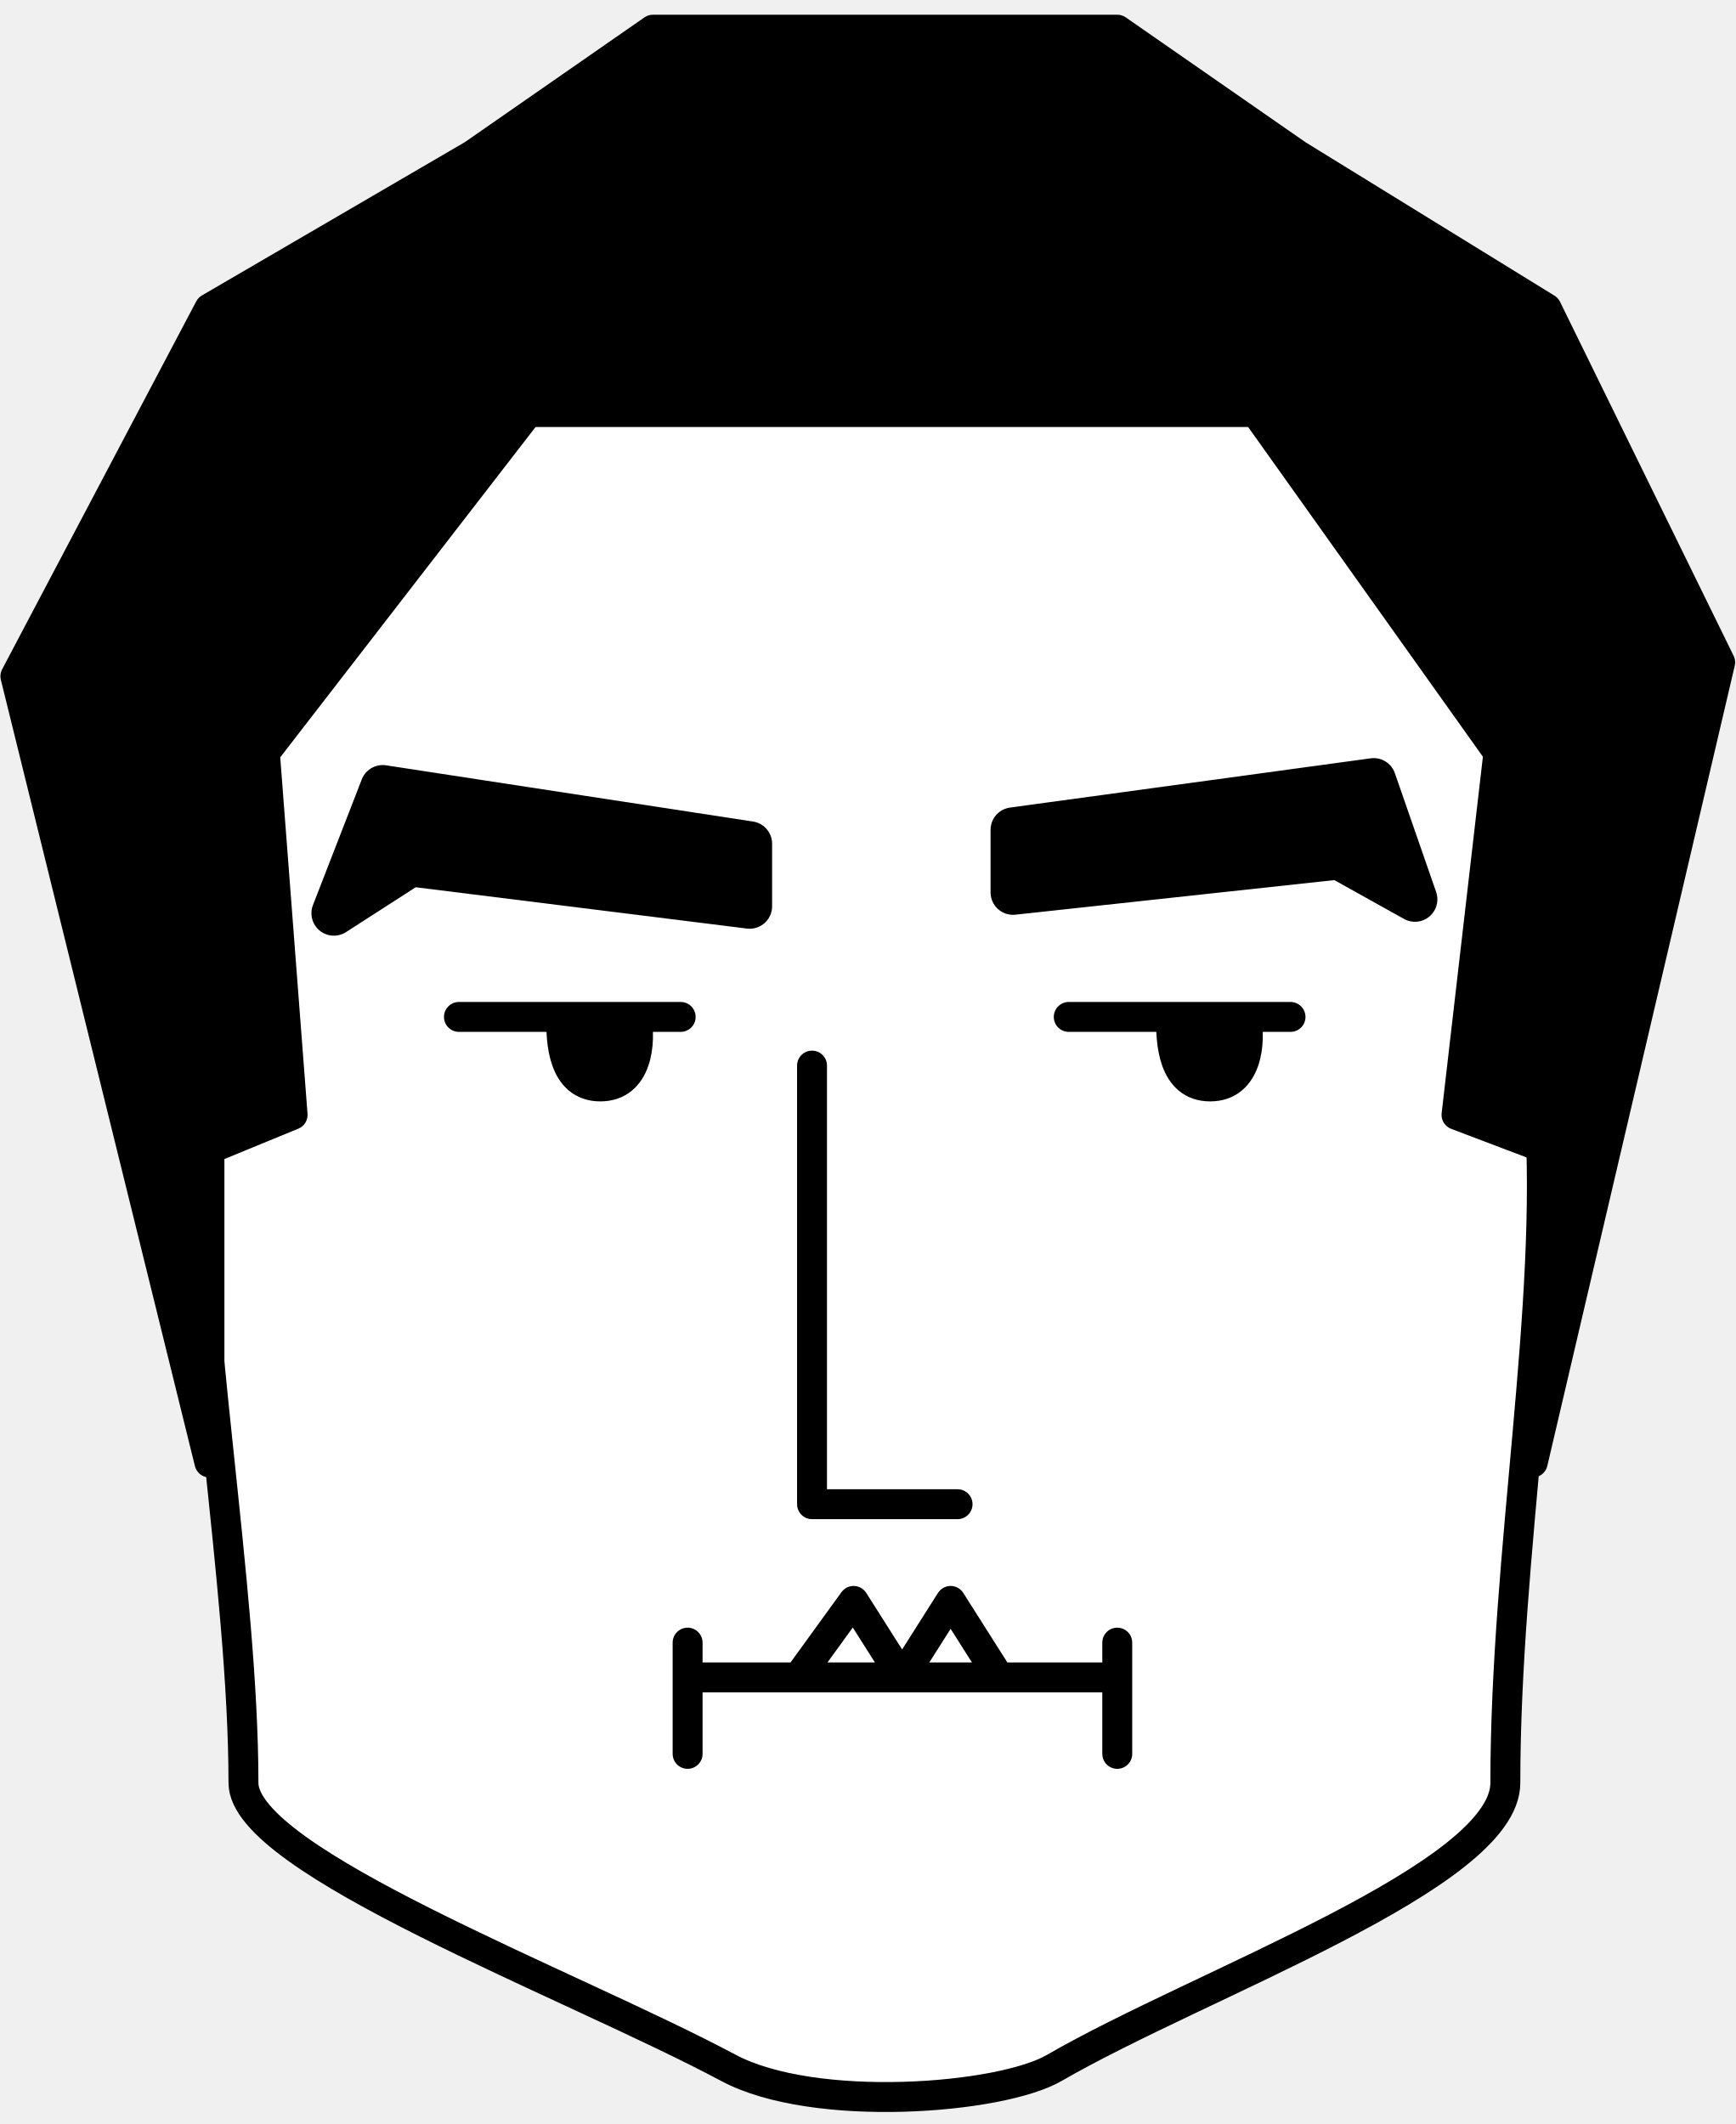
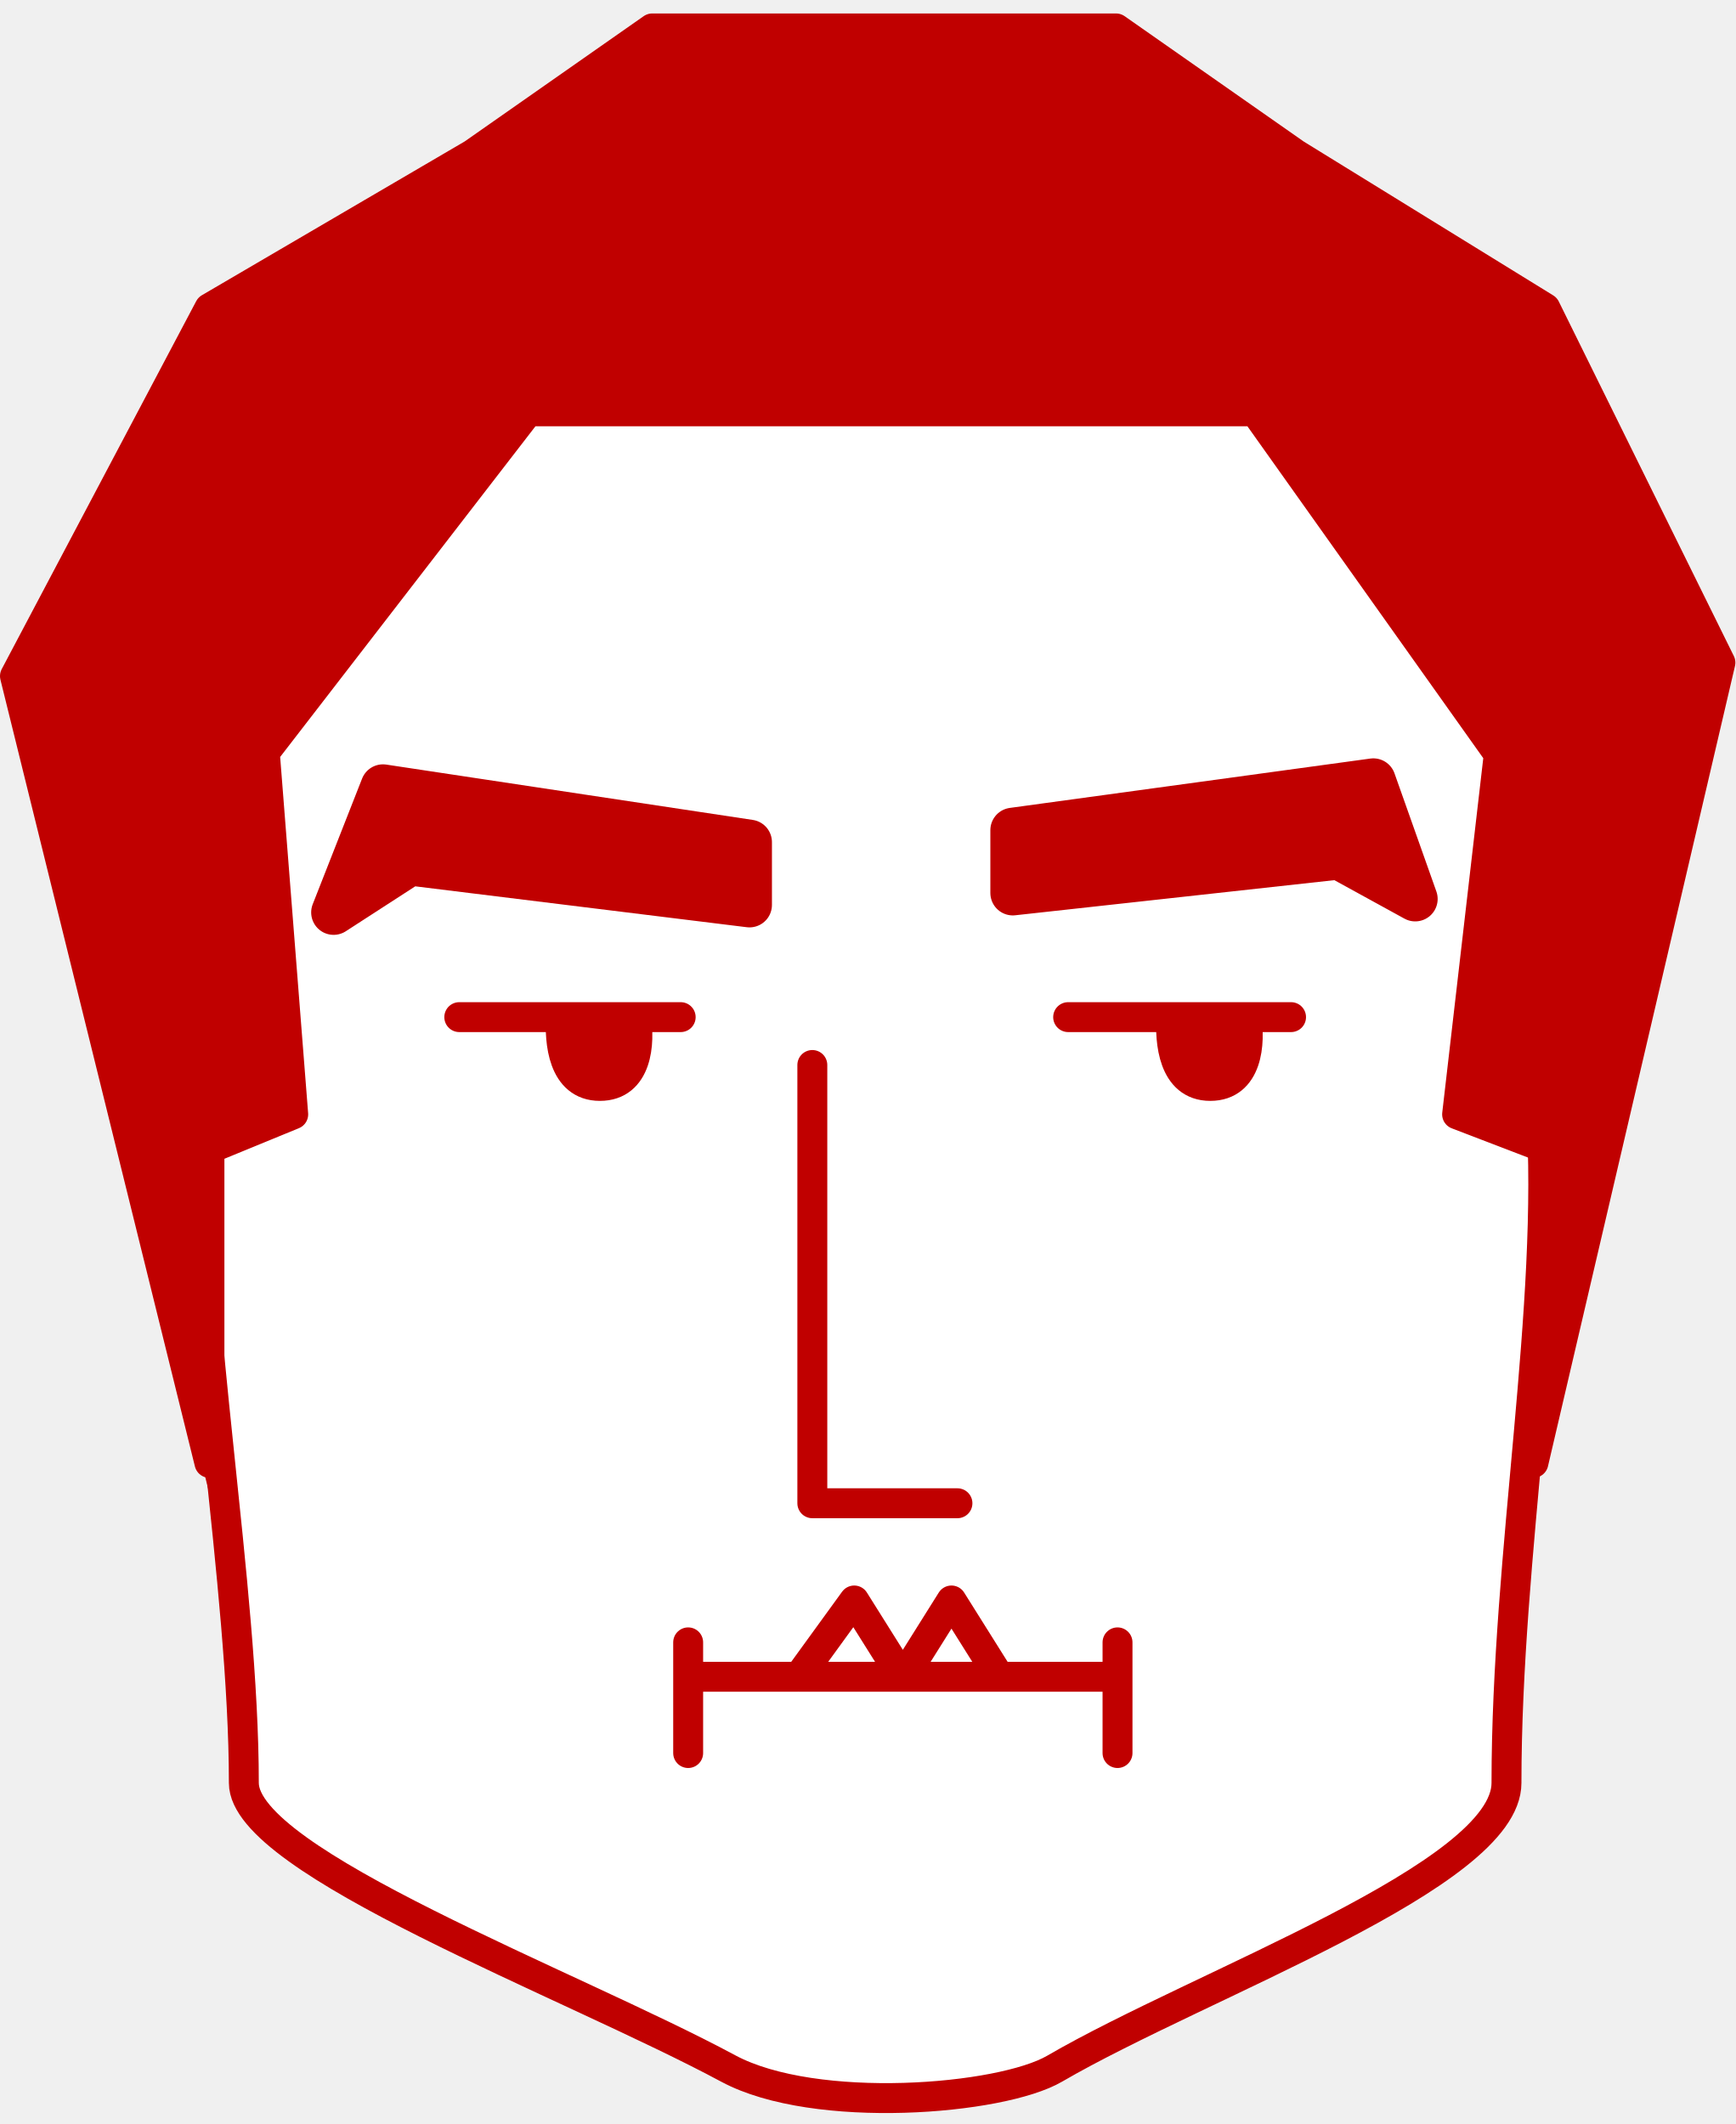
- <svg xmlns="http://www.w3.org/2000/svg" width="116" height="142" viewBox="0 0 116 142" fill="none">
-   <path d="M16.274 119.195C16.274 106.1 12.877 87.898 13.031 74.109C9.634 55.053 13.958 16.567 58.428 15.08C102.898 13.593 106.604 53.813 102.898 74.109C103.825 87.279 100.624 103.776 100.624 119.195C100.624 125.43 80.242 132.593 70.472 138.251C66.861 140.342 54.427 141.305 48.7 138.251C38.088 132.593 16.274 124.453 16.274 119.195Z" fill="white" stroke="black" stroke-width="2" />
-   <path d="M40.129 72.634C42.611 72.634 42.872 69.666 42.527 67.986H37.528C37.471 69.666 37.647 72.634 40.129 72.634Z" fill="black" />
-   <path d="M30.677 67.986H37.528M45.5 67.986H42.527M42.527 67.986C42.872 69.666 42.611 72.634 40.129 72.634C37.647 72.634 37.471 69.666 37.528 67.986M42.527 67.986H37.528" stroke="black" stroke-width="2" stroke-linecap="round" stroke-linejoin="round" />
-   <path d="M80.893 72.634C83.375 72.634 83.635 69.666 83.29 67.986H78.292C78.234 69.666 78.411 72.634 80.893 72.634Z" fill="black" />
-   <path d="M71.44 67.986H78.292M86.264 67.986H83.29M83.29 67.986C83.635 69.666 83.375 72.634 80.893 72.634C78.411 72.634 78.234 69.666 78.292 67.986M83.29 67.986H78.292" stroke="black" stroke-width="2" stroke-linecap="round" stroke-linejoin="round" />
-   <path d="M54.28 71.24V100.563H64.008" stroke="black" stroke-width="2" stroke-linecap="round" stroke-linejoin="round" />
-   <path d="M25.581 52.648L22.317 61.055L27.434 57.761L50.111 60.59V56.407L25.581 52.648Z" fill="black" stroke="black" stroke-width="3" stroke-linecap="round" stroke-linejoin="round" />
-   <path d="M91.823 52.184L94.581 60.125L89.507 57.296L67.714 59.66V55.477L91.823 52.184Z" fill="black" stroke="black" stroke-width="3" stroke-linecap="round" stroke-linejoin="round" />
-   <path d="M46.426 112.142H53.353M73.756 112.142H66.787M66.787 112.142L63.544 107.029L60.302 112.142M66.787 112.142H60.302M60.302 112.142H53.353M60.302 112.142L57.059 107.029L53.353 112.142" stroke="black" stroke-width="2" stroke-linecap="round" stroke-linejoin="round" />
-   <path d="M114.984 44.282L102.456 97.774L103.382 76.818L97.36 74.534L100.161 50.324L83.948 27.549H35.308L17.706 50.324L19.559 74.534L14 76.818V97.774L1.029 45.211L14 20.617L31.603 10.352L43.647 1.985H74.683L86.727 10.352L103.382 20.617L114.984 44.282Z" fill="black" />
-   <path d="M17.706 50.324L35.308 27.549H83.948L100.161 50.324M17.706 50.324L14 76.818M17.706 50.324L19.559 74.534L14 76.818M100.161 50.324L97.36 74.534L103.382 76.818M100.161 50.324L103.382 76.818M14 76.818V97.774L1.029 45.211L14 20.617L31.603 10.352L43.647 1.985H74.683L86.727 10.352L103.382 20.617L114.984 44.282L102.456 97.774L103.382 76.818M45.963 109.818V117.255M74.683 109.818V117.255" stroke="black" stroke-width="2" stroke-linecap="round" stroke-linejoin="round" />
+ <svg xmlns="http://www.w3.org/2000/svg" version="1.1" id="Livello_1" x="0px" y="0px" viewBox="0 0 116 142" style="enable-background:new 0 0 116 142;" xml:space="preserve">
+   <style type="text/css">
+ 	.st0{fill:#FFFFFF;stroke:#C00000;stroke-width:2;}
+ 	.st1{fill:#C00000;stroke:#C00000;stroke-miterlimit:10;}
+ 	.st2{fill:none;stroke:#C00000;stroke-width:2;stroke-linecap:round;stroke-linejoin:round;}
+ 	.st3{fill:#C00000;stroke:#C00000;stroke-width:3;stroke-linecap:round;stroke-linejoin:round;}
+ </style>
+   <path class="st0" d="M16.3,119.2c0-13.1-3.4-31.3-3.2-45.1c-3.4-19.1,0.9-57.5,45.4-59c44.5-1.5,48.2,38.7,44.5,59  c0.9,13.2-2.3,29.7-2.3,45.1c0,6.2-20.4,13.4-30.2,19.1c-3.6,2.1-16,3.1-21.8,0C38.1,132.6,16.3,124.5,16.3,119.2z" />
+   <path class="st1" d="M40.1,72.6c2.5,0,2.7-3,2.4-4.6h-5C37.5,69.7,37.6,72.6,40.1,72.6z" />
+   <path class="st2" d="M30.7,68h6.9 M45.5,68h-3 M42.5,68c0.3,1.7,0.1,4.6-2.4,4.6c-2.5,0-2.7-3-2.6-4.6 M42.5,68h-5" />
+   <path class="st1" d="M80.9,72.6c2.5,0,2.7-3,2.4-4.6h-5C78.2,69.7,78.4,72.6,80.9,72.6z" />
+   <path class="st2" d="M71.4,68h6.9 M86.3,68h-3 M83.3,68c0.3,1.7,0.1,4.6-2.4,4.6c-2.5,0-2.7-3-2.6-4.6 M83.3,68h-5" />
+   <path class="st2" d="M54.3,71.2v29.3H64" />
+   <path class="st3" d="M25.6,52.6l-3.3,8.4l5.1-3.3l22.7,2.8v-4.2L25.6,52.6z" />
+   <path class="st3" d="M91.8,52.2l2.8,7.9l-5.1-2.8l-21.8,2.4v-4.2L91.8,52.2z" />
+   <path class="st2" d="M46.4,112.1h6.9 M73.8,112.1h-7 M66.8,112.1l-3.2-5.1l-3.2,5.1 M66.8,112.1h-6.5 M60.3,112.1h-6.9 M60.3,112.1  l-3.2-5.1l-3.7,5.1" />
+   <path class="st1" d="M115,44.3l-12.5,53.5l0.9-21l-6-2.3l2.8-24.2L83.9,27.5H35.3L17.7,50.3l1.9,24.2L14,76.8v21L1,45.2l13-24.6  l17.6-10.3l12-8.4h31l12,8.4l16.7,10.3L115,44.3z" />
+   <path class="st2" d="M17.7,50.3l17.6-22.8h48.6l16.2,22.8 M17.7,50.3L14,76.8 M17.7,50.3l1.9,24.2L14,76.8 M100.2,50.3l-2.8,24.2  l6,2.3 M100.2,50.3l3.2,26.5 M14,76.8v21L1,45.2l13-24.6l17.6-10.3l12-8.4h31l12,8.4l16.7,10.3L115,44.3l-12.5,53.5l0.9-21   M46,109.8v7.4 M74.7,109.8v7.4" />
</svg>
